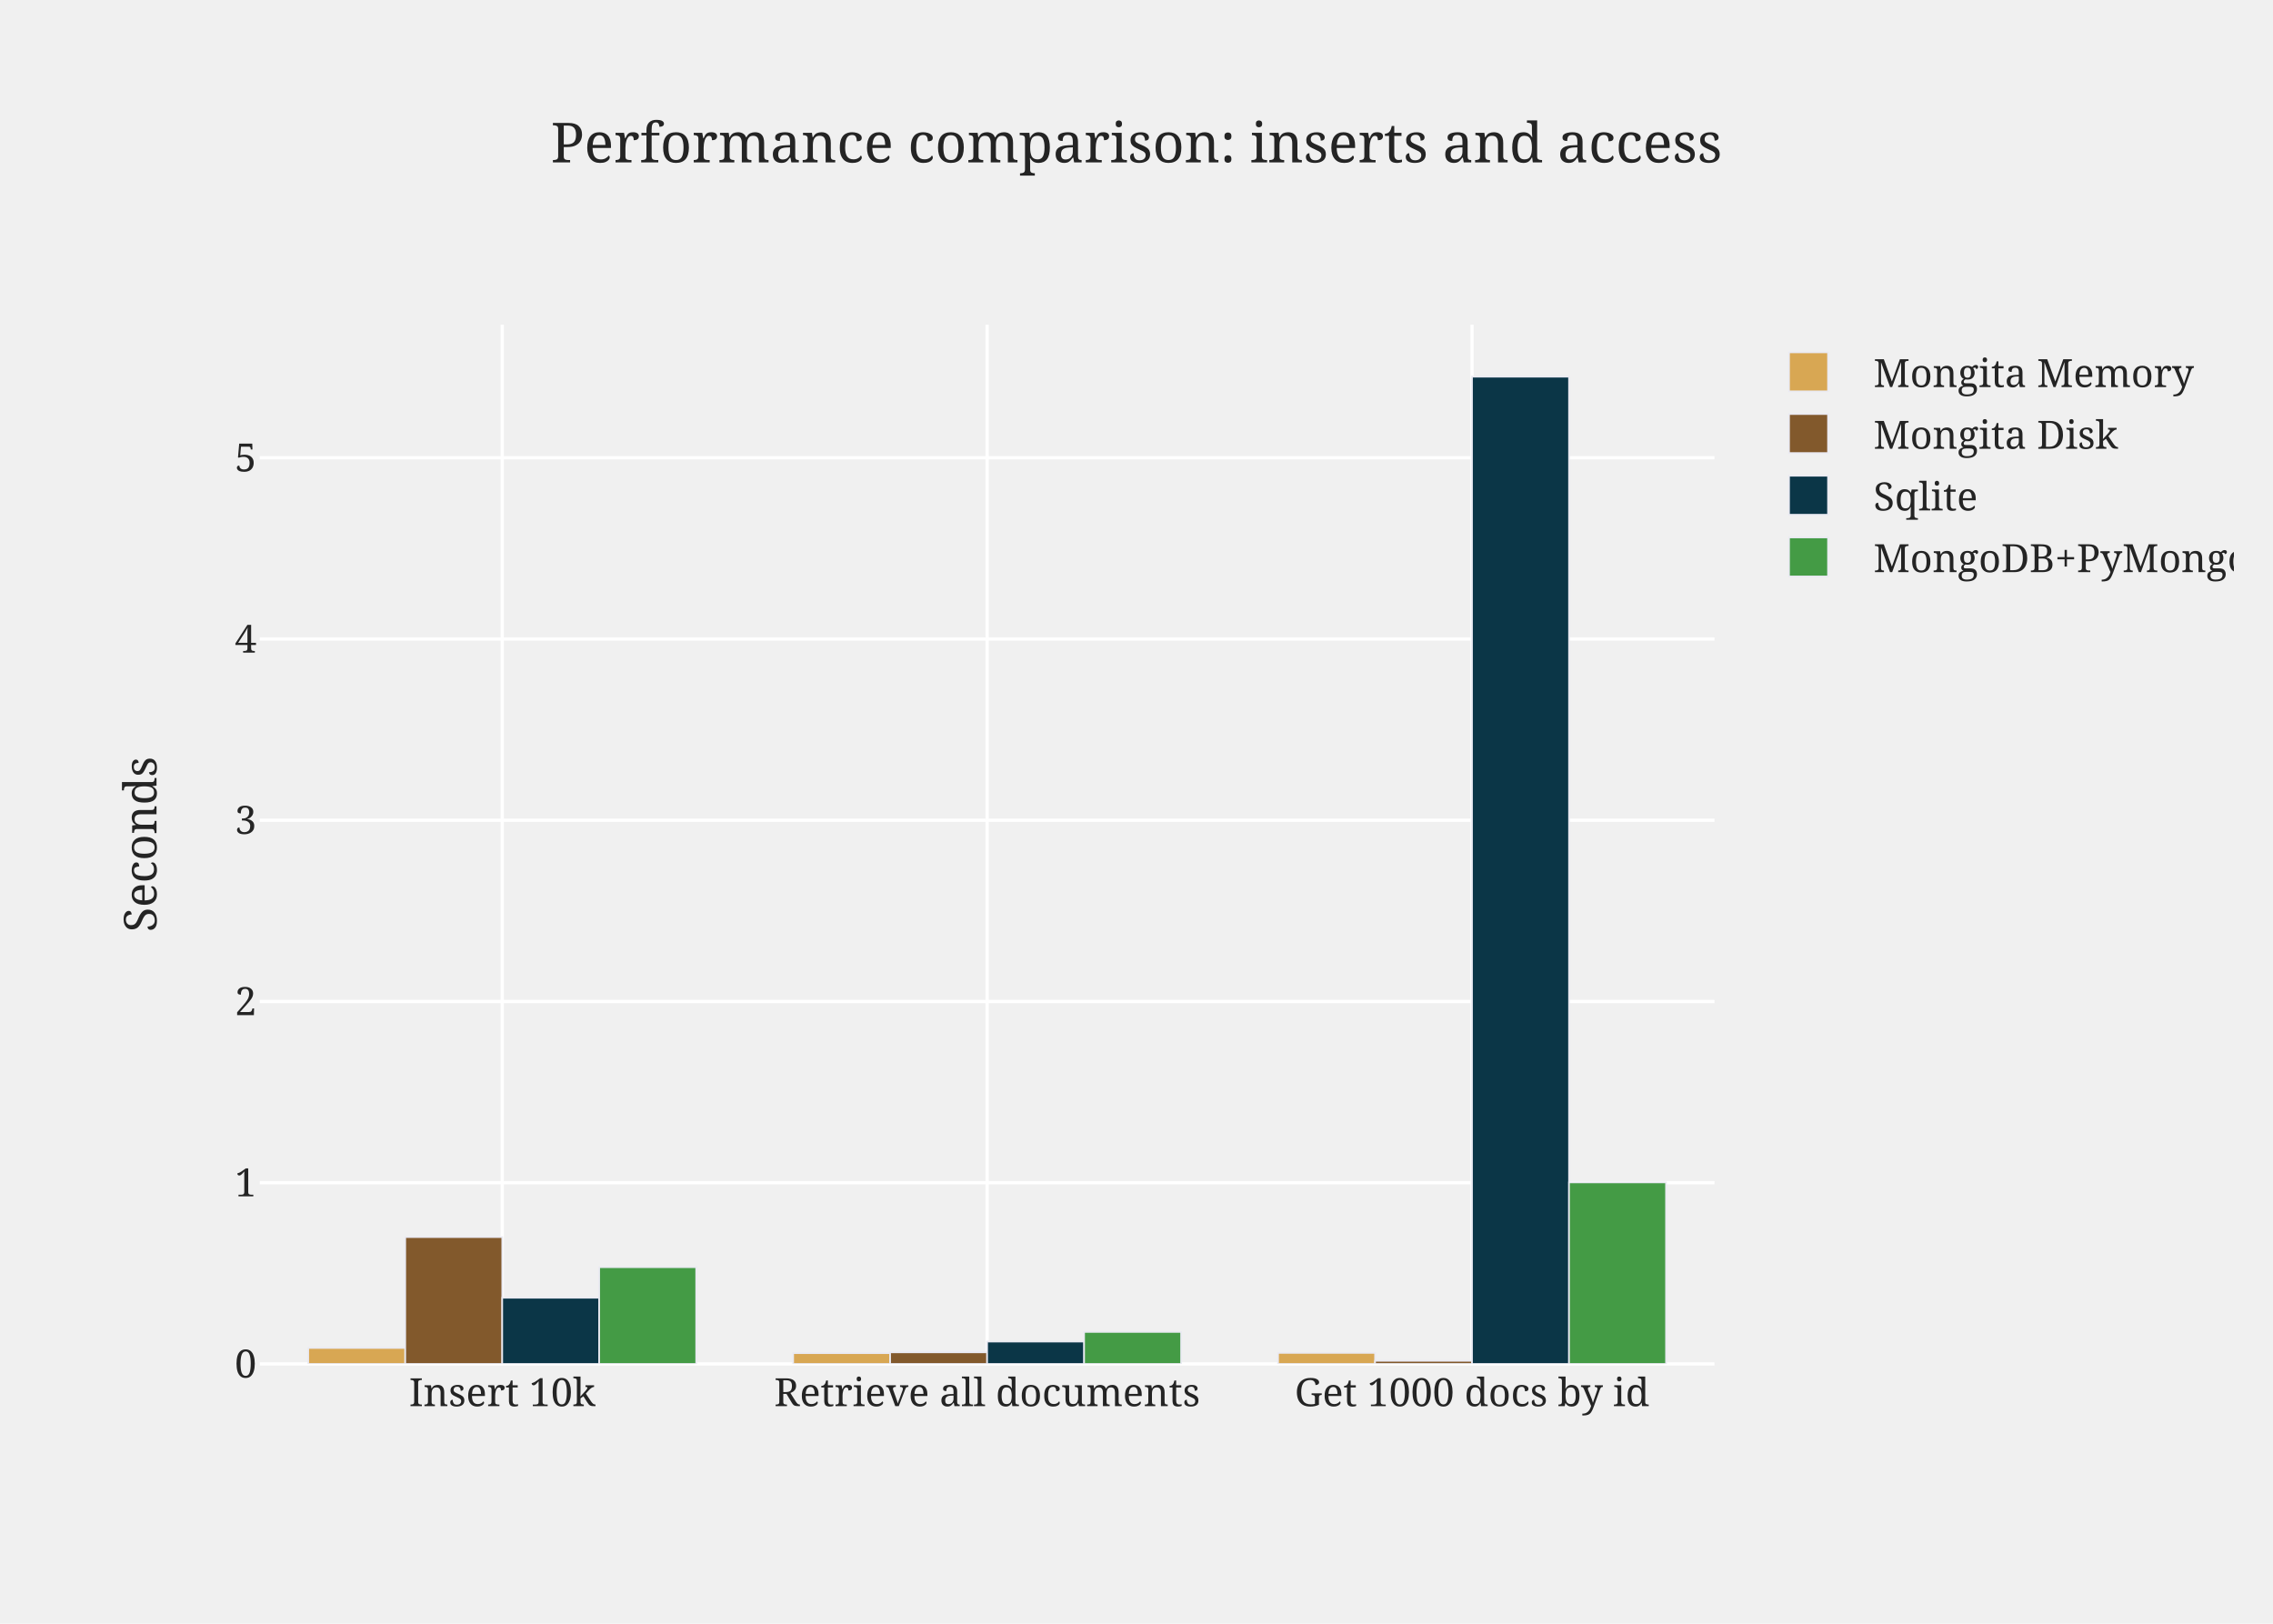
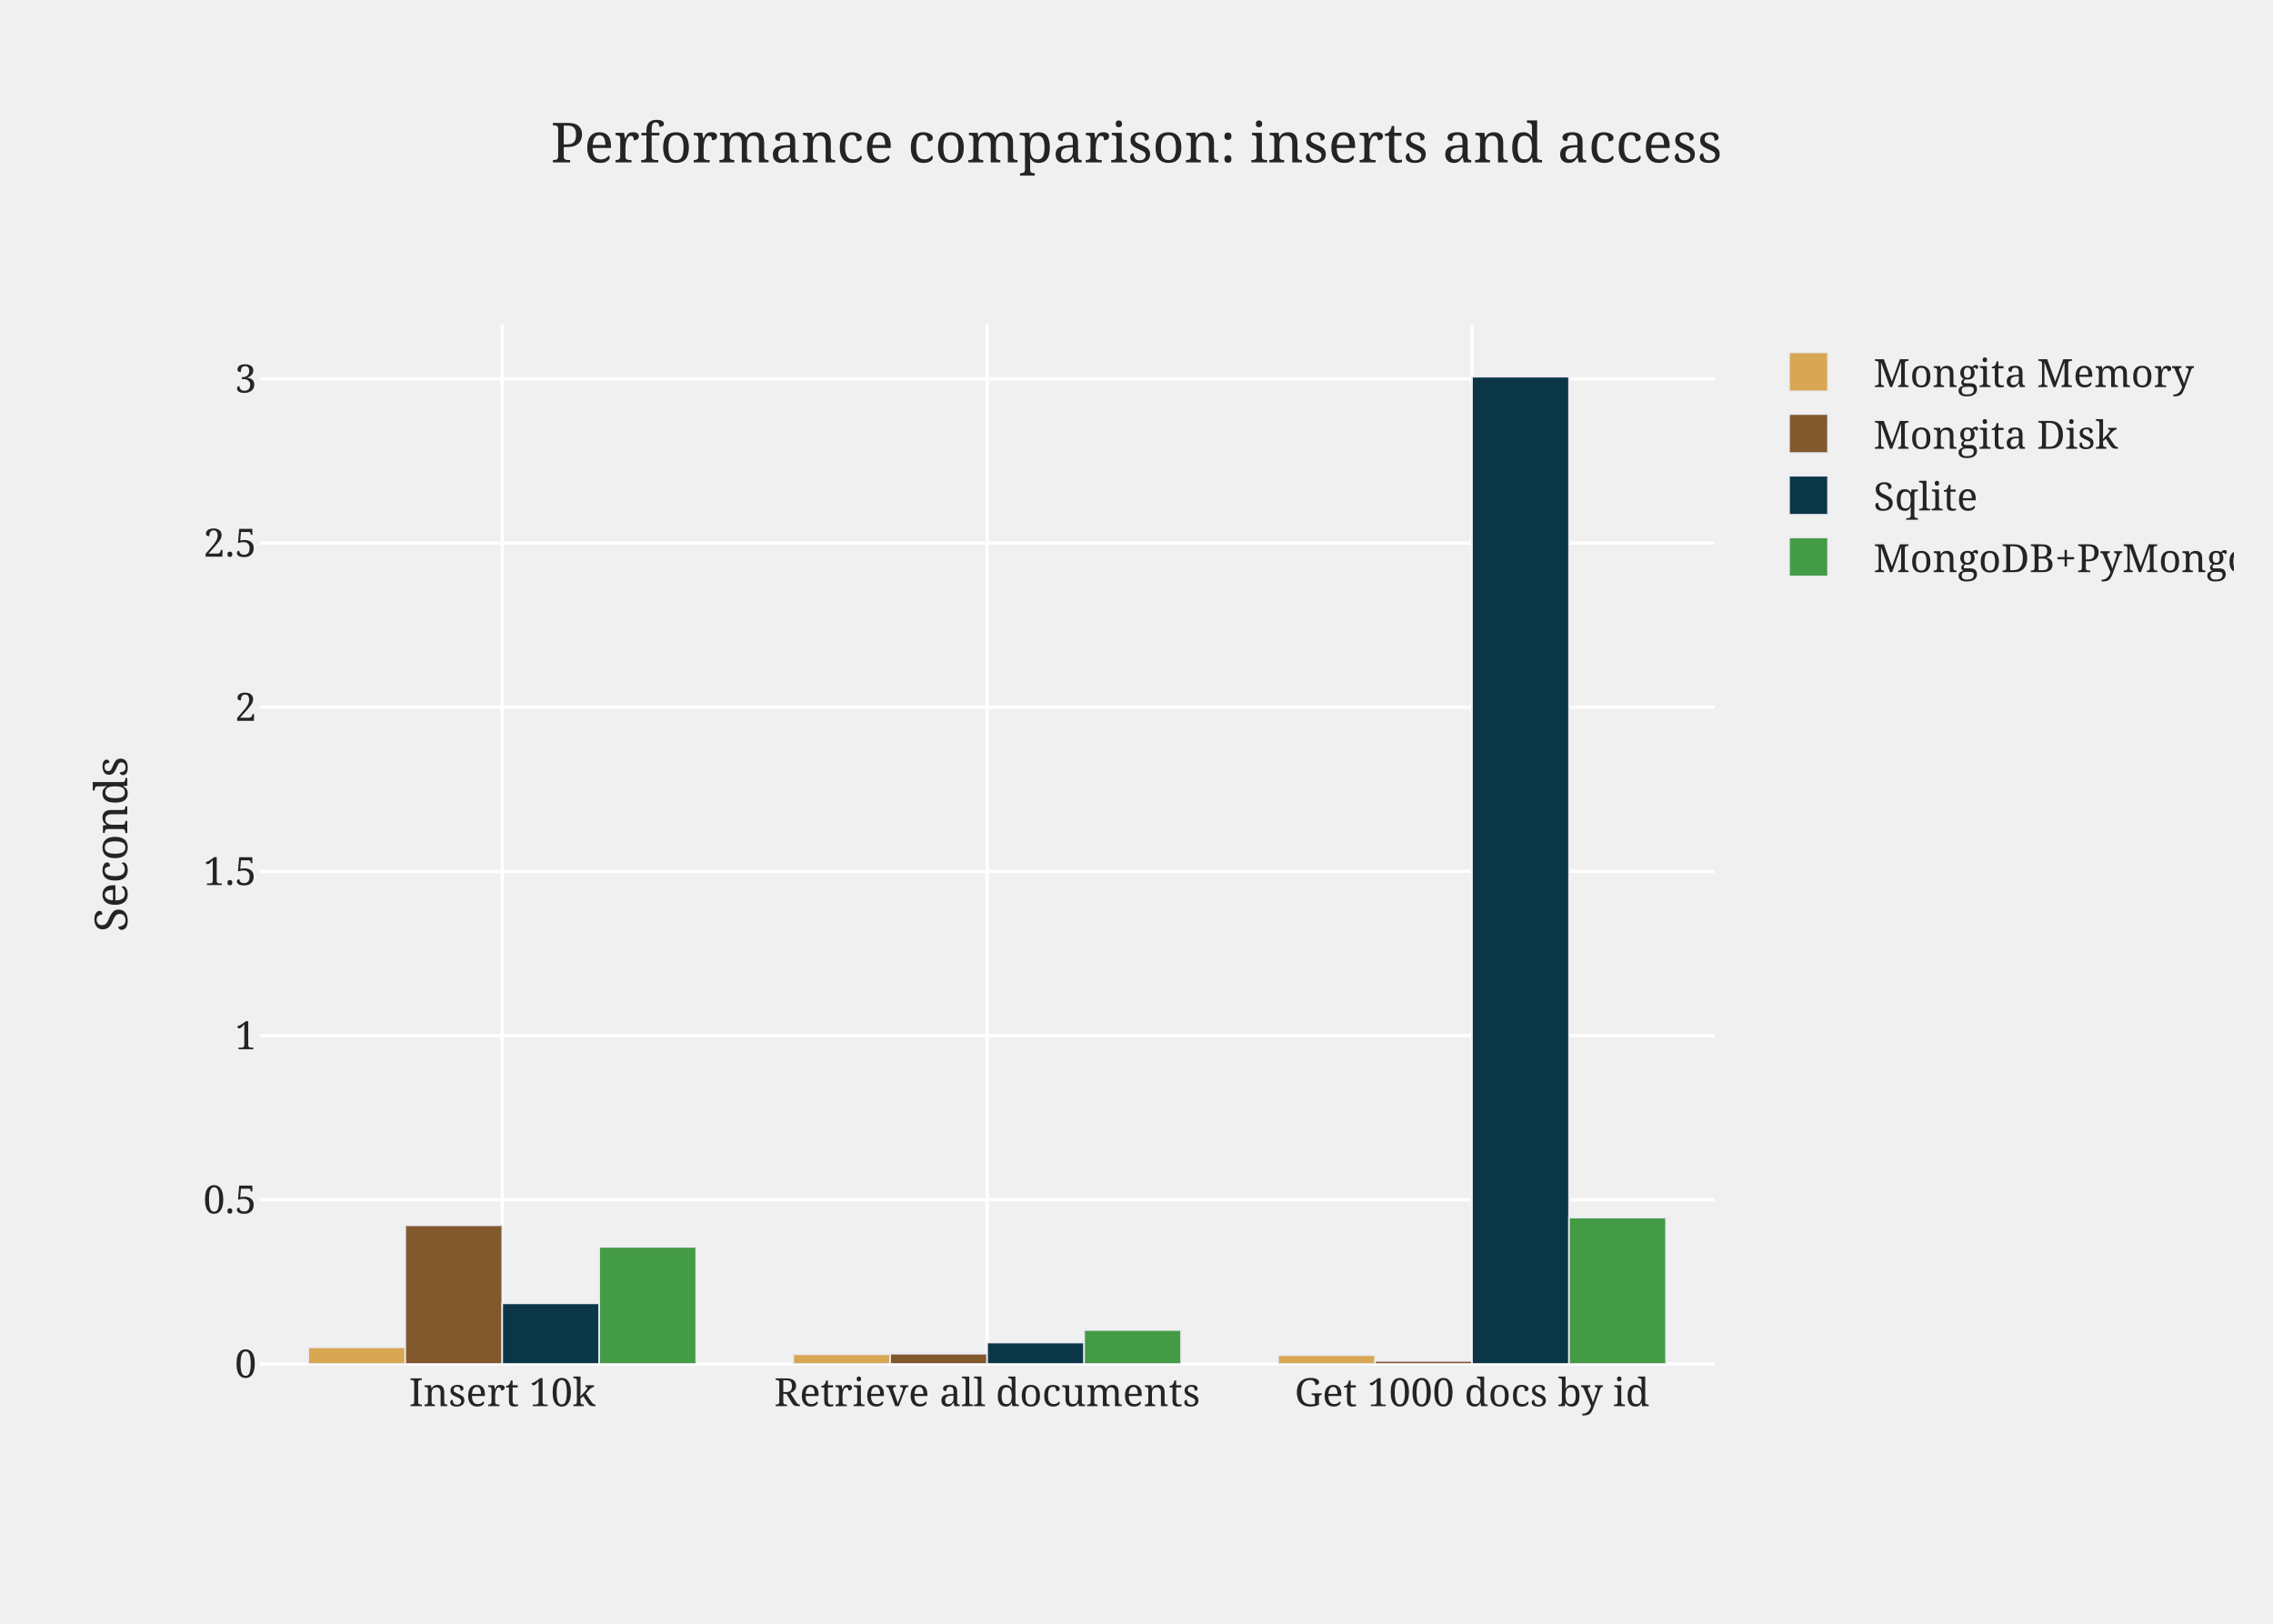
<svg xmlns="http://www.w3.org/2000/svg" class="main-svg" width="700" height="500" style="" viewBox="0 0 700 500">
  <rect x="0" y="0" width="700" height="500" style="fill: rgb(240, 240, 240); fill-opacity: 1;" />
-   <defs id="defs-de712d">
+   <defs id="defs-d8fc87">
    <g class="clips">
-       <clipPath id="clipde712dxyplot" class="plotclip">
+       <clipPath id="clipd8fc87xyplot" class="plotclip">
        <rect width="448" height="320" />
      </clipPath>
-       <clipPath class="axesclip" id="clipde712dx">
+       <clipPath class="axesclip" id="clipd8fc87x">
        <rect x="80" y="0" width="448" height="500" />
      </clipPath>
-       <clipPath class="axesclip" id="clipde712dy">
+       <clipPath class="axesclip" id="clipd8fc87y">
        <rect x="0" y="100" width="700" height="320" />
      </clipPath>
-       <clipPath class="axesclip" id="clipde712dxy">
+       <clipPath class="axesclip" id="clipd8fc87xy">
        <rect x="80" y="100" width="448" height="320" />
      </clipPath>
    </g>
    <g class="gradients" />
  </defs>
  <g class="bglayer" />
  <g class="layer-below">
    <g class="imagelayer" />
    <g class="shapelayer" />
  </g>
  <g class="cartesianlayer">
    <g class="subplot xy">
      <g class="layer-subplot">
        <g class="shapelayer" />
        <g class="imagelayer" />
      </g>
      <g class="gridlayer">
        <g class="x">
          <path class="xgrid crisp" transform="translate(154.67,0)" d="M0,100v320" style="stroke: rgb(255, 255, 255); stroke-opacity: 1; stroke-width: 1px;" />
          <path class="xgrid crisp" transform="translate(304,0)" d="M0,100v320" style="stroke: rgb(255, 255, 255); stroke-opacity: 1; stroke-width: 1px;" />
          <path class="xgrid crisp" transform="translate(453.33,0)" d="M0,100v320" style="stroke: rgb(255, 255, 255); stroke-opacity: 1; stroke-width: 1px;" />
        </g>
        <g class="y">
-           <path class="ygrid crisp" transform="translate(0,364.19)" d="M80,0h448" style="stroke: rgb(255, 255, 255); stroke-opacity: 1; stroke-width: 1px;" />
-           <path class="ygrid crisp" transform="translate(0,308.39)" d="M80,0h448" style="stroke: rgb(255, 255, 255); stroke-opacity: 1; stroke-width: 1px;" />
-           <path class="ygrid crisp" transform="translate(0,252.58)" d="M80,0h448" style="stroke: rgb(255, 255, 255); stroke-opacity: 1; stroke-width: 1px;" />
-           <path class="ygrid crisp" transform="translate(0,196.77)" d="M80,0h448" style="stroke: rgb(255, 255, 255); stroke-opacity: 1; stroke-width: 1px;" />
-           <path class="ygrid crisp" transform="translate(0,140.96)" d="M80,0h448" style="stroke: rgb(255, 255, 255); stroke-opacity: 1; stroke-width: 1px;" />
+           <path class="ygrid crisp" transform="translate(0,369.44)" d="M80,0h448" style="stroke: rgb(255, 255, 255); stroke-opacity: 1; stroke-width: 1px;" />
+           <path class="ygrid crisp" transform="translate(0,318.89)" d="M80,0h448" style="stroke: rgb(255, 255, 255); stroke-opacity: 1; stroke-width: 1px;" />
+           <path class="ygrid crisp" transform="translate(0,268.33)" d="M80,0h448" style="stroke: rgb(255, 255, 255); stroke-opacity: 1; stroke-width: 1px;" />
+           <path class="ygrid crisp" transform="translate(0,217.77)" d="M80,0h448" style="stroke: rgb(255, 255, 255); stroke-opacity: 1; stroke-width: 1px;" />
+           <path class="ygrid crisp" transform="translate(0,167.22)" d="M80,0h448" style="stroke: rgb(255, 255, 255); stroke-opacity: 1; stroke-width: 1px;" />
+           <path class="ygrid crisp" transform="translate(0,116.66)" d="M80,0h448" style="stroke: rgb(255, 255, 255); stroke-opacity: 1; stroke-width: 1px;" />
        </g>
      </g>
      <g class="zerolinelayer">
        <path class="yzl zl crisp" transform="translate(0,420)" d="M80,0h448" style="stroke: rgb(255, 255, 255); stroke-opacity: 1; stroke-width: 1px;" />
      </g>
      <path class="xlines-below" />
      <path class="ylines-below" />
      <g class="overlines-below" />
      <g class="xaxislayer-below" />
      <g class="yaxislayer-below" />
      <g class="overaxes-below" />
-       <g class="plot" transform="translate(80,100)" clip-path="url('#clipde712dxyplot')">
+       <g class="plot" transform="translate(80,100)" clip-path="url('#clipd8fc87xyplot')">
        <g class="barlayer mlayer">
          <g class="trace bars" style="opacity: 1;">
            <g class="points">
              <g class="point">
-                 <path d="M14.93,320V315.08H44.8V320Z" style="vector-effect: non-scaling-stroke; opacity: 1; stroke-width: 0.5px; fill: rgb(216, 167, 83); fill-opacity: 1; stroke: rgb(234, 234, 242); stroke-opacity: 1;" />
-               </g>
-               <g class="point">
-                 <path d="M164.27,320V316.68H194.13V320Z" style="vector-effect: non-scaling-stroke; opacity: 1; stroke-width: 0.5px; fill: rgb(216, 167, 83); fill-opacity: 1; stroke: rgb(234, 234, 242); stroke-opacity: 1;" />
-               </g>
-               <g class="point">
-                 <path d="M313.6,320V316.6H343.47V320Z" style="vector-effect: non-scaling-stroke; opacity: 1; stroke-width: 0.5px; fill: rgb(216, 167, 83); fill-opacity: 1; stroke: rgb(234, 234, 242); stroke-opacity: 1;" />
-               </g>
-             </g>
-           </g>
-           <g class="trace bars" style="opacity: 1;">
-             <g class="points">
-               <g class="point">
-                 <path d="M44.8,320V280.94H74.67V320Z" style="vector-effect: non-scaling-stroke; opacity: 1; stroke-width: 0.5px; fill: rgb(130, 89, 44); fill-opacity: 1; stroke: rgb(234, 234, 242); stroke-opacity: 1;" />
-               </g>
-               <g class="point">
-                 <path d="M194.13,320V316.43H224V320Z" style="vector-effect: non-scaling-stroke; opacity: 1; stroke-width: 0.5px; fill: rgb(130, 89, 44); fill-opacity: 1; stroke: rgb(234, 234, 242); stroke-opacity: 1;" />
-               </g>
-               <g class="point">
-                 <path d="M343.47,320V319.05H373.33V320Z" style="vector-effect: non-scaling-stroke; opacity: 1; stroke-width: 0.5px; fill: rgb(130, 89, 44); fill-opacity: 1; stroke: rgb(234, 234, 242); stroke-opacity: 1;" />
-               </g>
-             </g>
-           </g>
-           <g class="trace bars" style="opacity: 1;">
-             <g class="points">
-               <g class="point">
-                 <path d="M74.67,320V299.62H104.53V320Z" style="vector-effect: non-scaling-stroke; opacity: 1; stroke-width: 0.5px; fill: rgb(11, 54, 71); fill-opacity: 1; stroke: rgb(234, 234, 242); stroke-opacity: 1;" />
-               </g>
-               <g class="point">
-                 <path d="M224,320V313.12H253.87V320Z" style="vector-effect: non-scaling-stroke; opacity: 1; stroke-width: 0.5px; fill: rgb(11, 54, 71); fill-opacity: 1; stroke: rgb(234, 234, 242); stroke-opacity: 1;" />
+                 <path d="M14.93,320V314.89H44.8V320Z" style="vector-effect: non-scaling-stroke; opacity: 1; stroke-width: 0.5px; fill: rgb(216, 167, 83); fill-opacity: 1; stroke: rgb(234, 234, 242); stroke-opacity: 1;" />
+               </g>
+               <g class="point">
+                 <path d="M164.27,320V317.02H194.13V320Z" style="vector-effect: non-scaling-stroke; opacity: 1; stroke-width: 0.5px; fill: rgb(216, 167, 83); fill-opacity: 1; stroke: rgb(234, 234, 242); stroke-opacity: 1;" />
+               </g>
+               <g class="point">
+                 <path d="M313.6,320V317.3H343.47V320Z" style="vector-effect: non-scaling-stroke; opacity: 1; stroke-width: 0.5px; fill: rgb(216, 167, 83); fill-opacity: 1; stroke: rgb(234, 234, 242); stroke-opacity: 1;" />
+               </g>
+             </g>
+           </g>
+           <g class="trace bars" style="opacity: 1;">
+             <g class="points">
+               <g class="point">
+                 <path d="M44.8,320V277.3H74.67V320Z" style="vector-effect: non-scaling-stroke; opacity: 1; stroke-width: 0.5px; fill: rgb(130, 89, 44); fill-opacity: 1; stroke: rgb(234, 234, 242); stroke-opacity: 1;" />
+               </g>
+               <g class="point">
+                 <path d="M194.13,320V316.86H224V320Z" style="vector-effect: non-scaling-stroke; opacity: 1; stroke-width: 0.5px; fill: rgb(130, 89, 44); fill-opacity: 1; stroke: rgb(234, 234, 242); stroke-opacity: 1;" />
+               </g>
+               <g class="point">
+                 <path d="M343.47,320V319.07H373.33V320Z" style="vector-effect: non-scaling-stroke; opacity: 1; stroke-width: 0.5px; fill: rgb(130, 89, 44); fill-opacity: 1; stroke: rgb(234, 234, 242); stroke-opacity: 1;" />
+               </g>
+             </g>
+           </g>
+           <g class="trace bars" style="opacity: 1;">
+             <g class="points">
+               <g class="point">
+                 <path d="M74.67,320V301.34H104.53V320Z" style="vector-effect: non-scaling-stroke; opacity: 1; stroke-width: 0.5px; fill: rgb(11, 54, 71); fill-opacity: 1; stroke: rgb(234, 234, 242); stroke-opacity: 1;" />
+               </g>
+               <g class="point">
+                 <path d="M224,320V313.41H253.87V320Z" style="vector-effect: non-scaling-stroke; opacity: 1; stroke-width: 0.5px; fill: rgb(11, 54, 71); fill-opacity: 1; stroke: rgb(234, 234, 242); stroke-opacity: 1;" />
              </g>
              <g class="point">
                <path d="M373.33,320V16H403.2V320Z" style="vector-effect: non-scaling-stroke; opacity: 1; stroke-width: 0.5px; fill: rgb(11, 54, 71); fill-opacity: 1; stroke: rgb(234, 234, 242); stroke-opacity: 1;" />
              </g>
            </g>
          </g>
          <g class="trace bars" style="opacity: 1;">
            <g class="points">
              <g class="point">
-                 <path d="M104.53,320V290.21H134.4V320Z" style="vector-effect: non-scaling-stroke; opacity: 1; stroke-width: 0.5px; fill: rgb(68, 155, 69); fill-opacity: 1; stroke: rgb(234, 234, 242); stroke-opacity: 1;" />
-               </g>
-               <g class="point">
-                 <path d="M253.87,320V310.15H283.73V320Z" style="vector-effect: non-scaling-stroke; opacity: 1; stroke-width: 0.5px; fill: rgb(68, 155, 69); fill-opacity: 1; stroke: rgb(234, 234, 242); stroke-opacity: 1;" />
-               </g>
-               <g class="point">
-                 <path d="M403.2,320V264.1H433.07V320Z" style="vector-effect: non-scaling-stroke; opacity: 1; stroke-width: 0.5px; fill: rgb(68, 155, 69); fill-opacity: 1; stroke: rgb(234, 234, 242); stroke-opacity: 1;" />
+                 <path d="M104.53,320V283.96H134.4V320Z" style="vector-effect: non-scaling-stroke; opacity: 1; stroke-width: 0.5px; fill: rgb(68, 155, 69); fill-opacity: 1; stroke: rgb(234, 234, 242); stroke-opacity: 1;" />
+               </g>
+               <g class="point">
+                 <path d="M253.87,320V309.56H283.73V320Z" style="vector-effect: non-scaling-stroke; opacity: 1; stroke-width: 0.5px; fill: rgb(68, 155, 69); fill-opacity: 1; stroke: rgb(234, 234, 242); stroke-opacity: 1;" />
+               </g>
+               <g class="point">
+                 <path d="M403.2,320V274.93H433.07V320Z" style="vector-effect: non-scaling-stroke; opacity: 1; stroke-width: 0.5px; fill: rgb(68, 155, 69); fill-opacity: 1; stroke: rgb(234, 234, 242); stroke-opacity: 1;" />
              </g>
            </g>
          </g>
        </g>
      </g>
      <g class="overplot" />
      <path class="xlines-above crisp" style="fill: none;" d="M0,0" />
      <path class="ylines-above crisp" style="fill: none;" d="M0,0" />
      <g class="overlines-above" />
      <g class="xaxislayer-above">
        <g class="xtick">
          <text text-anchor="middle" x="0" y="433" transform="translate(154.67,0)" style="font-family: Garamond; font-size: 12px; fill: rgb(36, 36, 36); fill-opacity: 1; white-space: pre;">Insert 10k</text>
        </g>
        <g class="xtick">
          <text text-anchor="middle" x="0" y="433" transform="translate(304,0)" style="font-family: Garamond; font-size: 12px; fill: rgb(36, 36, 36); fill-opacity: 1; white-space: pre;">Retrieve all documents</text>
        </g>
        <g class="xtick">
          <text text-anchor="middle" x="0" y="433" transform="translate(453.33,0)" style="font-family: Garamond; font-size: 12px; fill: rgb(36, 36, 36); fill-opacity: 1; white-space: pre;">Get 1000 docs by id</text>
        </g>
      </g>
      <g class="yaxislayer-above">
        <g class="ytick">
          <text text-anchor="end" x="79" y="4.2" transform="translate(0,420)" style="font-family: Garamond; font-size: 12px; fill: rgb(36, 36, 36); fill-opacity: 1; white-space: pre;">0</text>
        </g>
        <g class="ytick">
-           <text text-anchor="end" x="79" y="4.2" transform="translate(0,364.19)" style="font-family: Garamond; font-size: 12px; fill: rgb(36, 36, 36); fill-opacity: 1; white-space: pre;">1</text>
-         </g>
-         <g class="ytick">
-           <text text-anchor="end" x="79" y="4.2" transform="translate(0,308.39)" style="font-family: Garamond; font-size: 12px; fill: rgb(36, 36, 36); fill-opacity: 1; white-space: pre;">2</text>
-         </g>
-         <g class="ytick">
-           <text text-anchor="end" x="79" y="4.2" transform="translate(0,252.58)" style="font-family: Garamond; font-size: 12px; fill: rgb(36, 36, 36); fill-opacity: 1; white-space: pre;">3</text>
-         </g>
-         <g class="ytick">
-           <text text-anchor="end" x="79" y="4.2" transform="translate(0,196.77)" style="font-family: Garamond; font-size: 12px; fill: rgb(36, 36, 36); fill-opacity: 1; white-space: pre;">4</text>
-         </g>
-         <g class="ytick">
-           <text text-anchor="end" x="79" y="4.2" transform="translate(0,140.96)" style="font-family: Garamond; font-size: 12px; fill: rgb(36, 36, 36); fill-opacity: 1; white-space: pre;">5</text>
+           <text text-anchor="end" x="79" y="4.2" transform="translate(0,369.44)" style="font-family: Garamond; font-size: 12px; fill: rgb(36, 36, 36); fill-opacity: 1; white-space: pre;">0.5</text>
+         </g>
+         <g class="ytick">
+           <text text-anchor="end" x="79" y="4.2" transform="translate(0,318.89)" style="font-family: Garamond; font-size: 12px; fill: rgb(36, 36, 36); fill-opacity: 1; white-space: pre;">1</text>
+         </g>
+         <g class="ytick">
+           <text text-anchor="end" x="79" y="4.2" transform="translate(0,268.33)" style="font-family: Garamond; font-size: 12px; fill: rgb(36, 36, 36); fill-opacity: 1; white-space: pre;">1.5</text>
+         </g>
+         <g class="ytick">
+           <text text-anchor="end" x="79" y="4.2" transform="translate(0,217.77)" style="font-family: Garamond; font-size: 12px; fill: rgb(36, 36, 36); fill-opacity: 1; white-space: pre;">2</text>
+         </g>
+         <g class="ytick">
+           <text text-anchor="end" x="79" y="4.2" transform="translate(0,167.22)" style="font-family: Garamond; font-size: 12px; fill: rgb(36, 36, 36); fill-opacity: 1; white-space: pre;">2.5</text>
+         </g>
+         <g class="ytick">
+           <text text-anchor="end" x="79" y="4.2" transform="translate(0,116.66)" style="font-family: Garamond; font-size: 12px; fill: rgb(36, 36, 36); fill-opacity: 1; white-space: pre;">3</text>
        </g>
      </g>
      <g class="overaxes-above" />
    </g>
  </g>
  <g class="polarlayer" />
  <g class="ternarylayer" />
  <g class="geolayer" />
  <g class="funnelarealayer" />
  <g class="pielayer" />
  <g class="treemaplayer" />
  <g class="sunburstlayer" />
  <g class="glimages" />
-   <defs id="topdefs-de712d">
+   <defs id="topdefs-d8fc87">
    <g class="clips" />
-     <clipPath id="legendde712d">
+     <clipPath id="legendd8fc87">
      <rect width="151" height="86" x="0" y="0" />
    </clipPath>
  </defs>
  <g class="layer-above">
    <g class="imagelayer" />
    <g class="shapelayer" />
  </g>
  <g class="infolayer">
    <g class="legend" pointer-events="all" transform="translate(536.96,100)">
      <rect class="bg" shape-rendering="crispEdges" style="stroke: rgb(68, 68, 68); stroke-opacity: 1; fill: rgb(240, 240, 240); fill-opacity: 1; stroke-width: 0px;" width="151" height="86" x="0" y="0" />
-       <g class="scrollbox" transform="" clip-path="url('#legendde712d')">
+       <g class="scrollbox" transform="" clip-path="url('#legendd8fc87')">
        <g class="groups">
          <g class="traces" style="opacity: 1;" transform="translate(0,14.5)">
            <text class="legendtext" text-anchor="start" x="40" y="4.68" style="font-family: Garamond; font-size: 12px; fill: rgb(36, 36, 36); fill-opacity: 1; white-space: pre;">Mongita Memory</text>
            <g class="layers" style="opacity: 1;">
              <g class="legendfill" />
              <g class="legendlines" />
              <g class="legendsymbols">
                <g class="legendpoints">
                  <path class="legendundefined" d="M6,6H-6V-6H6Z" transform="translate(20,0)" style="stroke-width: 0.5px; fill: rgb(216, 167, 83); fill-opacity: 1; stroke: rgb(234, 234, 242); stroke-opacity: 1;" />
                </g>
              </g>
            </g>
            <rect class="legendtoggle" x="0" y="-9.5" width="145.453" height="19" style="fill: rgb(0, 0, 0); fill-opacity: 0;" />
          </g>
          <g class="traces" style="opacity: 1;" transform="translate(0,33.5)">
            <text class="legendtext" text-anchor="start" x="40" y="4.68" style="font-family: Garamond; font-size: 12px; fill: rgb(36, 36, 36); fill-opacity: 1; white-space: pre;">Mongita Disk</text>
            <g class="layers" style="opacity: 1;">
              <g class="legendfill" />
              <g class="legendlines" />
              <g class="legendsymbols">
                <g class="legendpoints">
                  <path class="legendundefined" d="M6,6H-6V-6H6Z" transform="translate(20,0)" style="stroke-width: 0.5px; fill: rgb(130, 89, 44); fill-opacity: 1; stroke: rgb(234, 234, 242); stroke-opacity: 1;" />
                </g>
              </g>
            </g>
            <rect class="legendtoggle" x="0" y="-9.5" width="145.453" height="19" style="fill: rgb(0, 0, 0); fill-opacity: 0;" />
          </g>
          <g class="traces" style="opacity: 1;" transform="translate(0,52.5)">
            <text class="legendtext" text-anchor="start" x="40" y="4.68" style="font-family: Garamond; font-size: 12px; fill: rgb(36, 36, 36); fill-opacity: 1; white-space: pre;">Sqlite</text>
            <g class="layers" style="opacity: 1;">
              <g class="legendfill" />
              <g class="legendlines" />
              <g class="legendsymbols">
                <g class="legendpoints">
                  <path class="legendundefined" d="M6,6H-6V-6H6Z" transform="translate(20,0)" style="stroke-width: 0.5px; fill: rgb(11, 54, 71); fill-opacity: 1; stroke: rgb(234, 234, 242); stroke-opacity: 1;" />
                </g>
              </g>
            </g>
            <rect class="legendtoggle" x="0" y="-9.5" width="145.453" height="19" style="fill: rgb(0, 0, 0); fill-opacity: 0;" />
          </g>
          <g class="traces" style="opacity: 1;" transform="translate(0,71.5)">
            <text class="legendtext" text-anchor="start" x="40" y="4.68" style="font-family: Garamond; font-size: 12px; fill: rgb(36, 36, 36); fill-opacity: 1; white-space: pre;">MongoDB+PyMongo</text>
            <g class="layers" style="opacity: 1;">
              <g class="legendfill" />
              <g class="legendlines" />
              <g class="legendsymbols">
                <g class="legendpoints">
                  <path class="legendundefined" d="M6,6H-6V-6H6Z" transform="translate(20,0)" style="stroke-width: 0.5px; fill: rgb(68, 155, 69); fill-opacity: 1; stroke: rgb(234, 234, 242); stroke-opacity: 1;" />
                </g>
              </g>
            </g>
            <rect class="legendtoggle" x="0" y="-9.5" width="145.453" height="19" style="fill: rgb(0, 0, 0); fill-opacity: 0;" />
          </g>
        </g>
      </g>
      <rect class="scrollbar" rx="20" ry="3" width="0" height="0" style="fill: rgb(128, 139, 164); fill-opacity: 1;" x="0" y="0" />
    </g>
    <g class="g-gtitle">
      <text class="gtitle" x="350" y="50" text-anchor="middle" dy="0em" style="font-family: Garamond; font-size: 17px; fill: rgb(36, 36, 36); opacity: 1; font-weight: normal; white-space: pre;">Performance comparison: inserts and access</text>
    </g>
    <g class="g-xtitle" />
    <g class="g-ytitle">
-       <text class="ytitle" transform="rotate(-90,48.2,260)" x="48.2" y="260" text-anchor="middle" style="font-family: Garamond; font-size: 14px; fill: rgb(36, 36, 36); opacity: 1; font-weight: normal; white-space: pre;">Seconds</text>
+       <text class="ytitle" transform="rotate(-90,39.2,260)" x="39.2" y="260" text-anchor="middle" style="font-family: Garamond; font-size: 14px; fill: rgb(36, 36, 36); opacity: 1; font-weight: normal; white-space: pre;">Seconds</text>
    </g>
  </g>
</svg>
